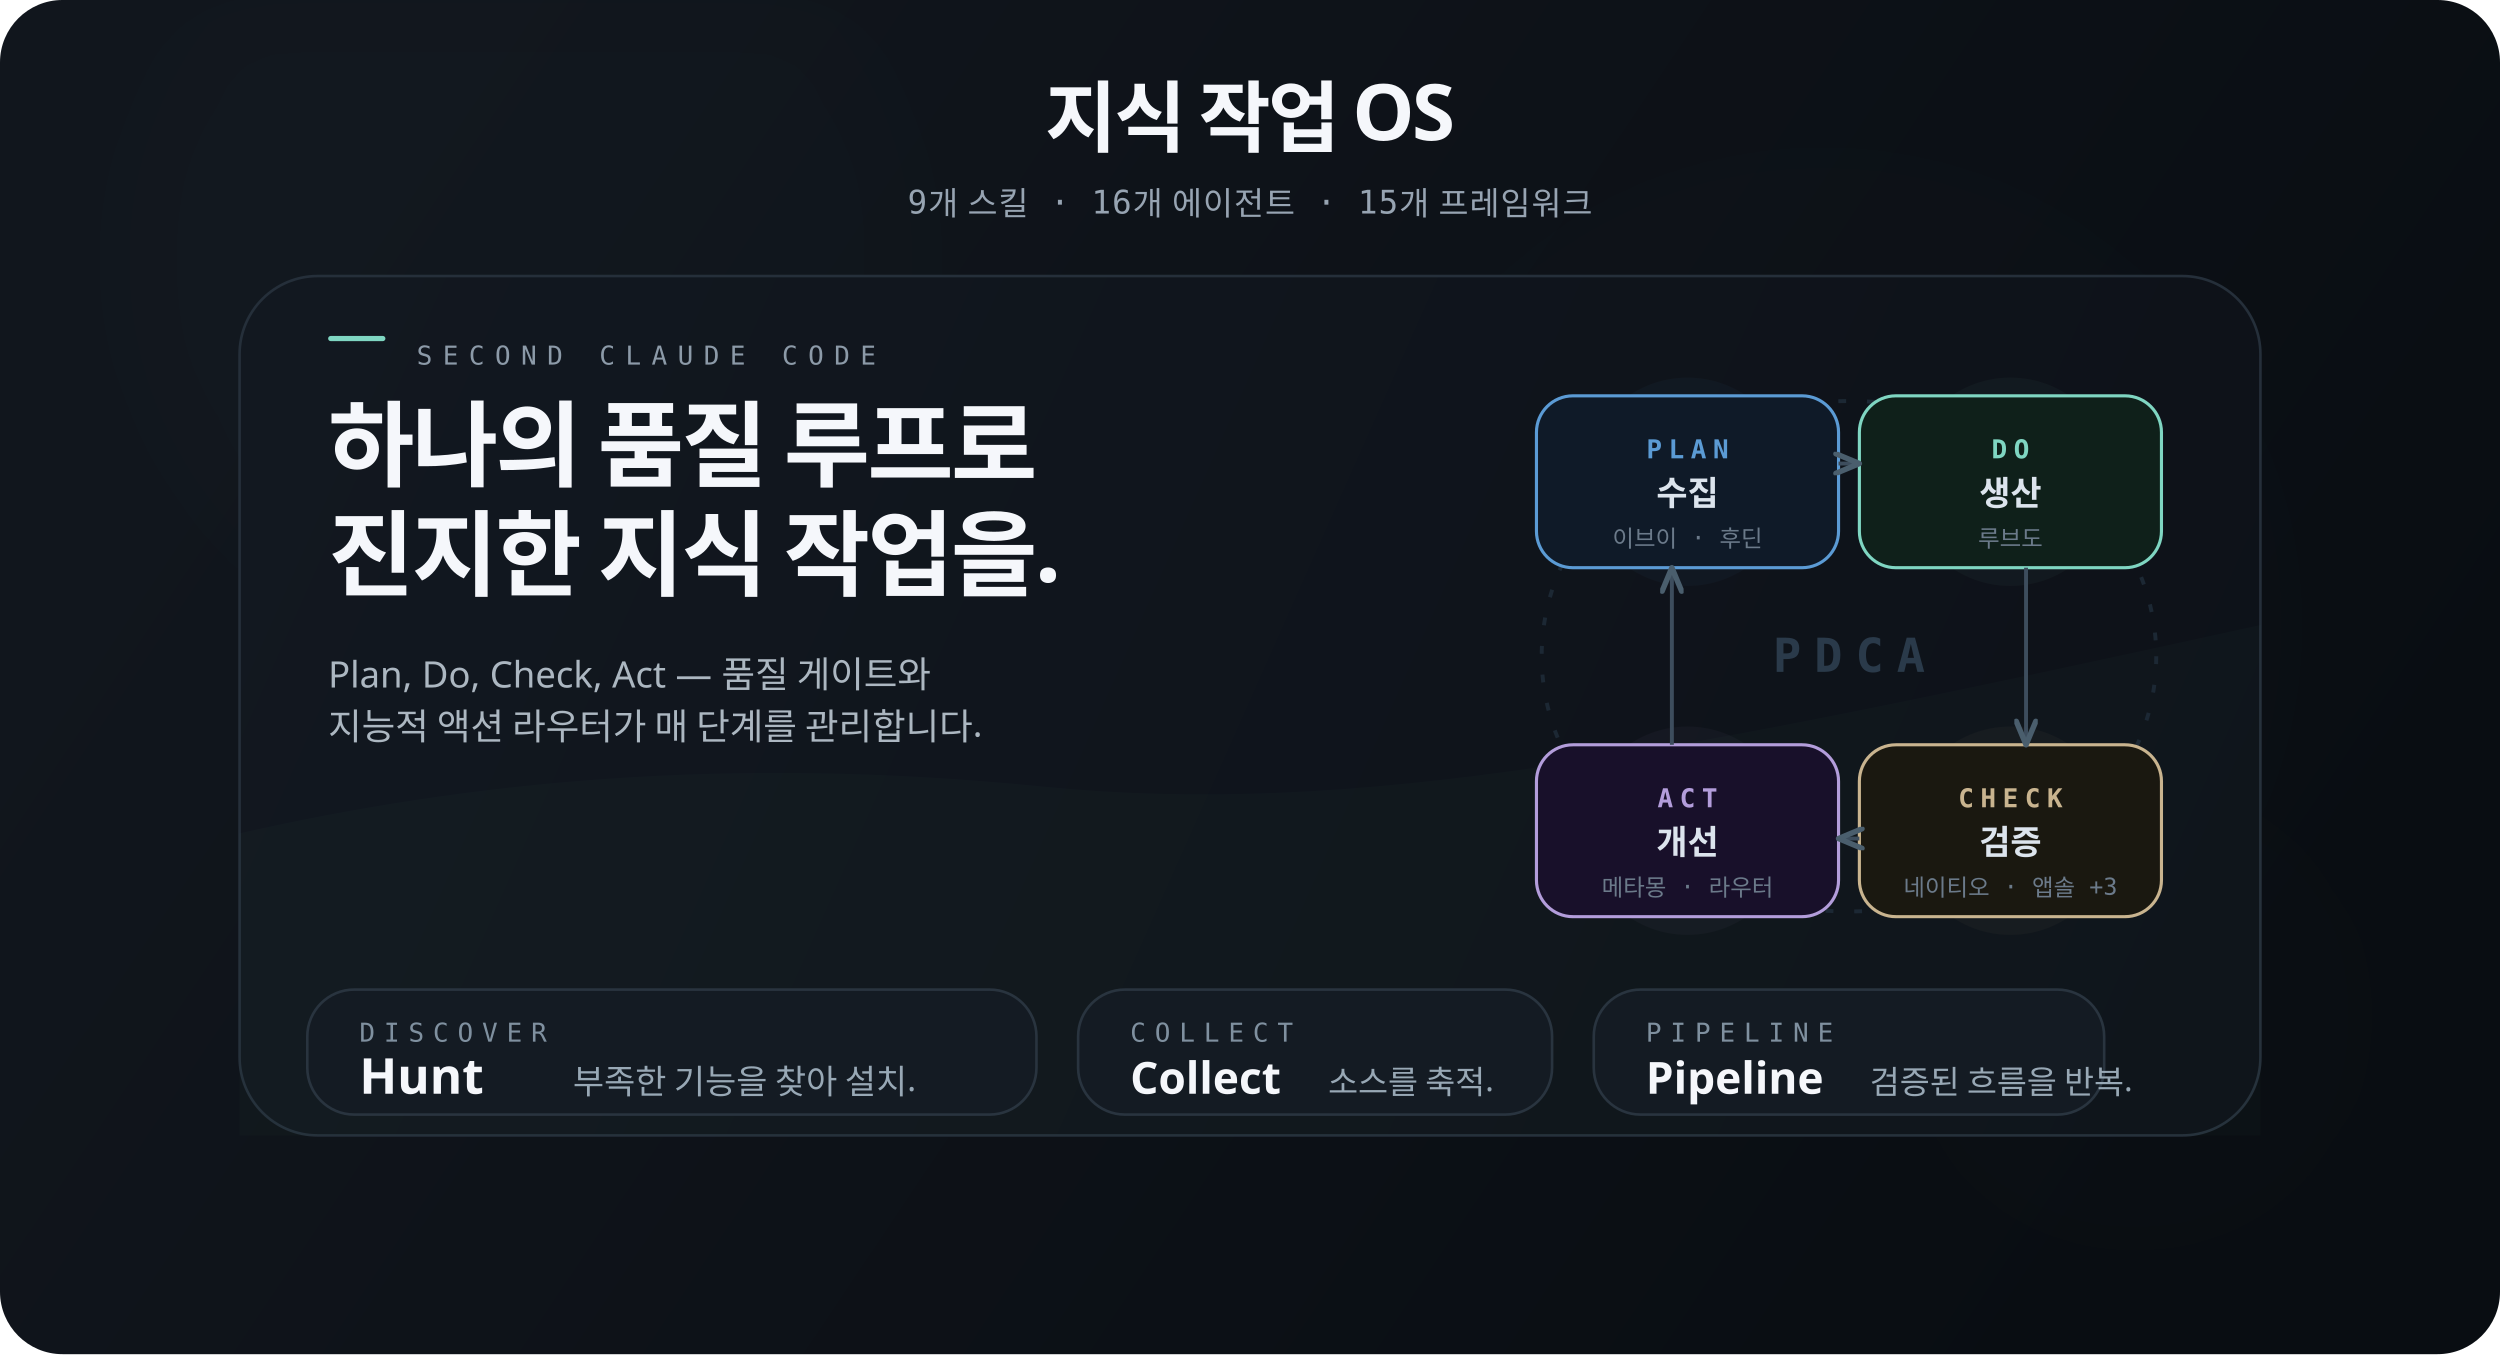
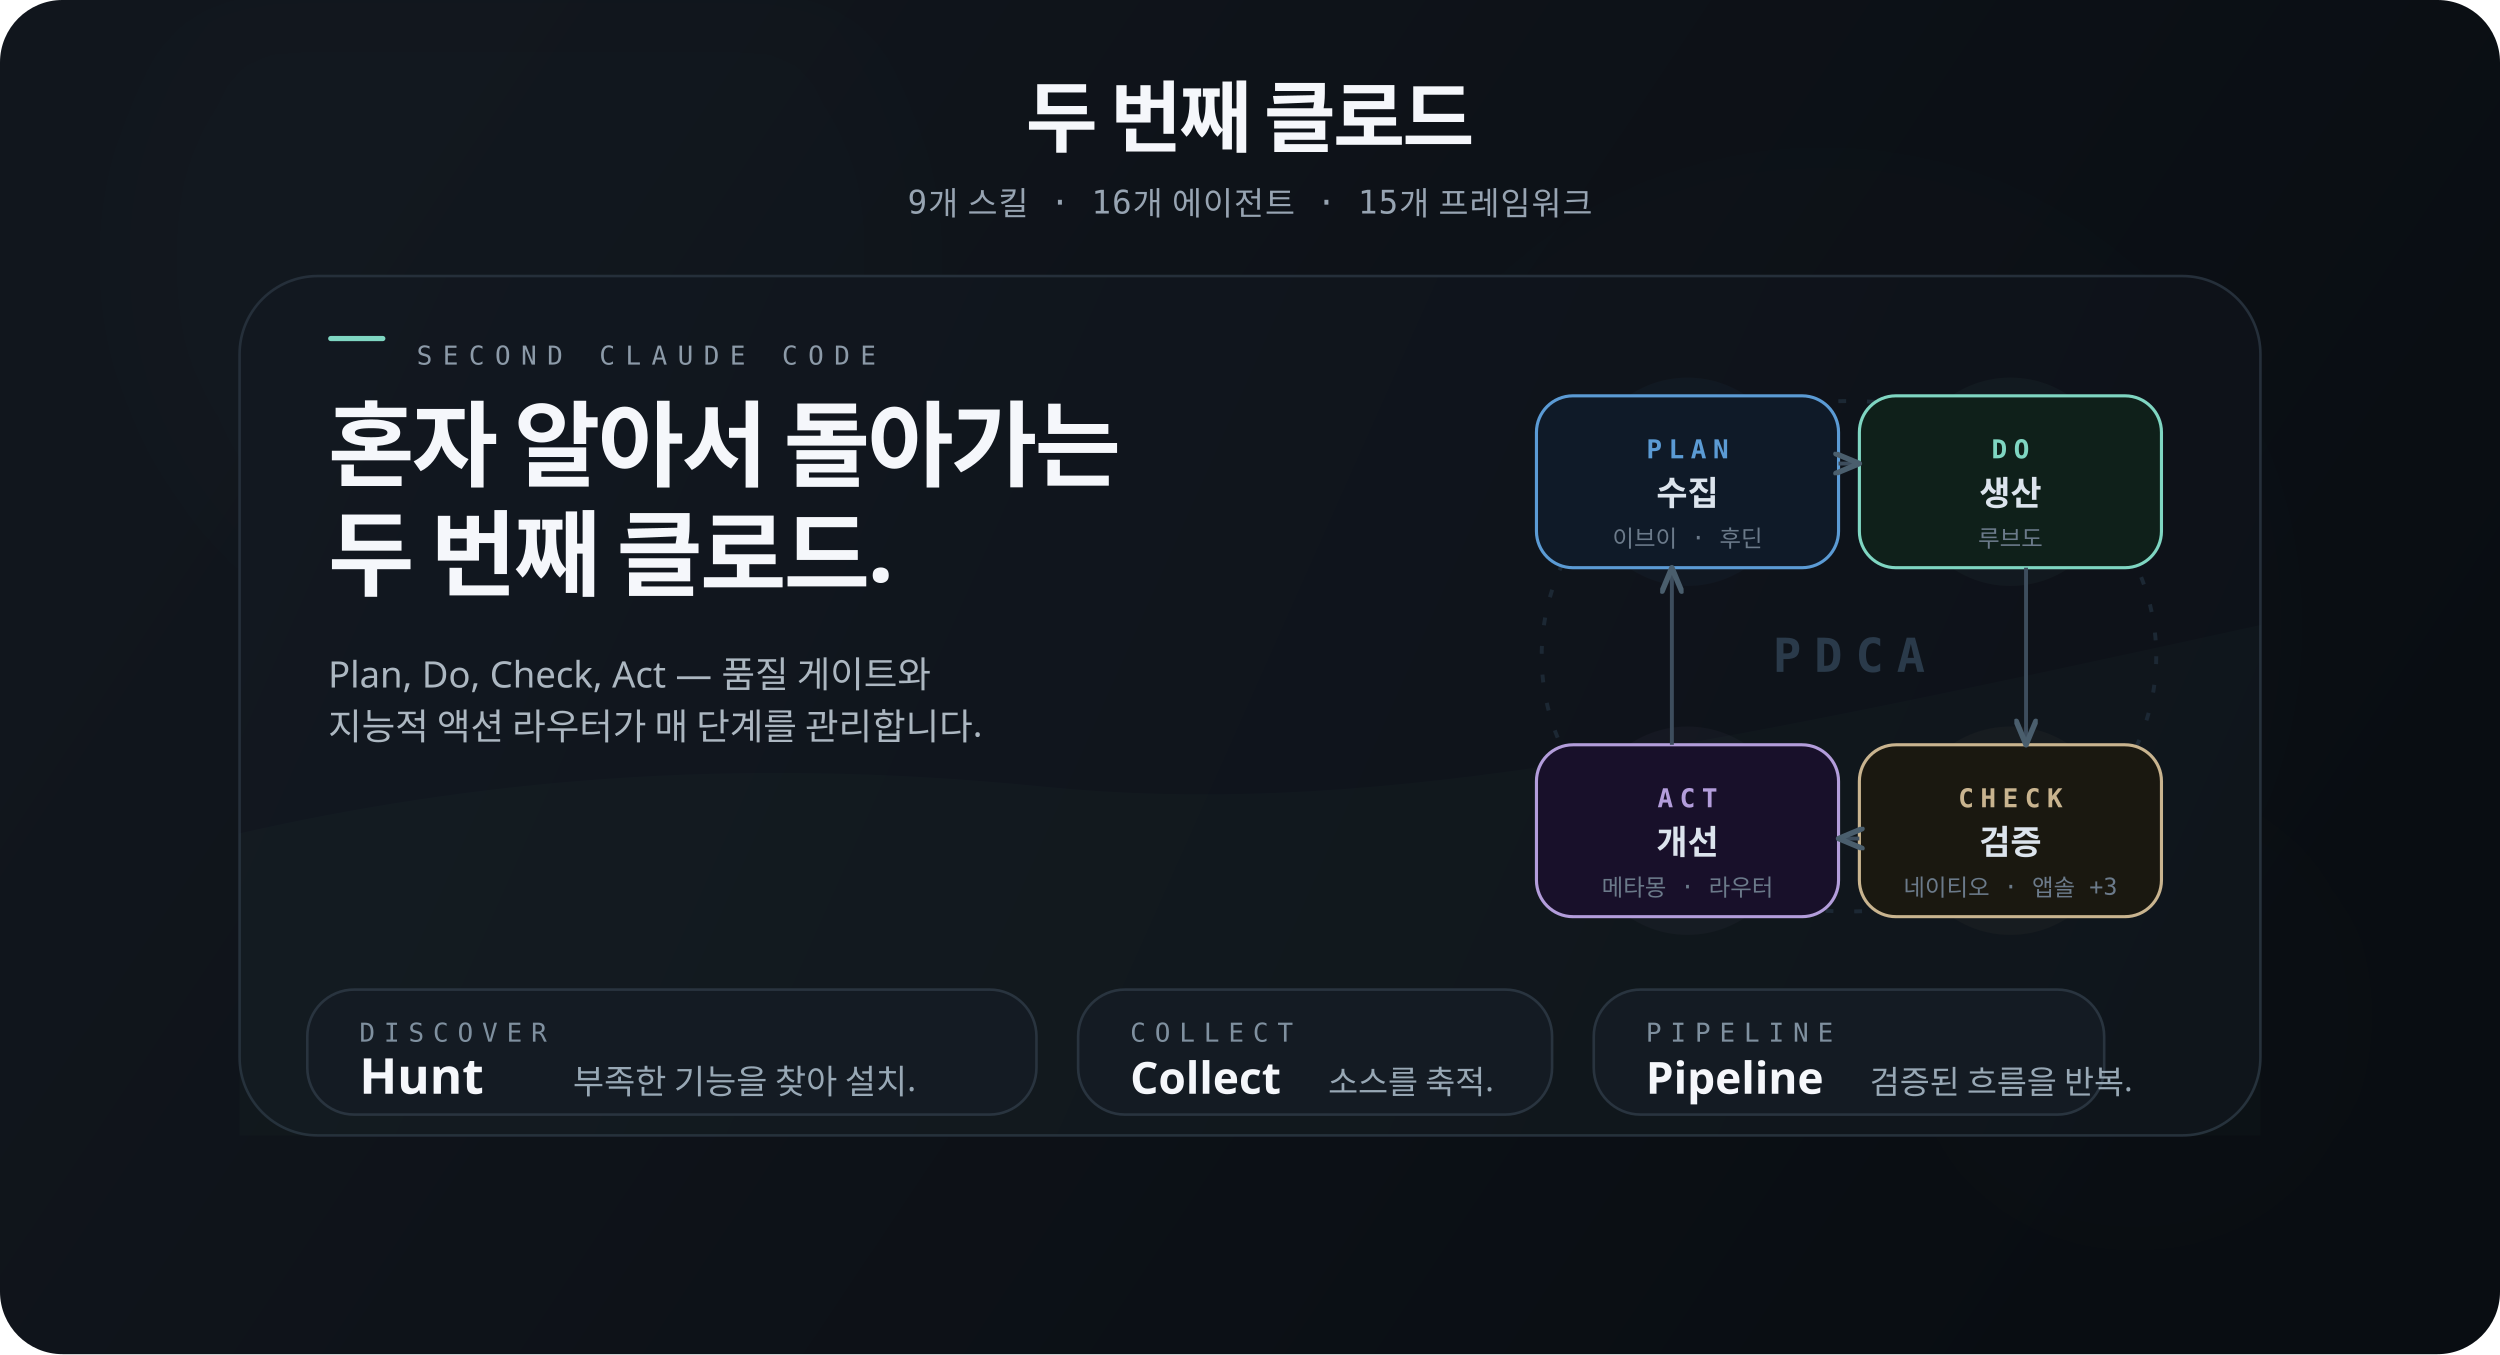
<svg xmlns="http://www.w3.org/2000/svg" viewBox="0 0 960 520" fill="none" role="img" aria-labelledby="h-title h-desc">
  <defs>
    <linearGradient id="page-bg" x1="140" y1="36" x2="820" y2="492" gradientUnits="userSpaceOnUse">
      <stop stop-color="#11161d" />
      <stop offset="1" stop-color="#090d12" />
    </linearGradient>
    <linearGradient id="panel-bg" x1="108" y1="106" x2="850" y2="436" gradientUnits="userSpaceOnUse">
      <stop stop-color="#121820" />
      <stop offset="1" stop-color="#0d1118" />
    </linearGradient>
    <filter id="glow" x="-30%" y="-30%" width="160%" height="160%">
      <feGaussianBlur stdDeviation="18" result="blur" />
      <feColorMatrix in="blur" type="matrix" values="1 0 0 0 0.45 0 1 0 0 0.78 0 0 1 0 0.72 0 0 0 0.18 0" />
    </filter>
    <filter id="glow-warm" x="-30%" y="-30%" width="160%" height="160%">
      <feGaussianBlur stdDeviation="14" result="blur" />
      <feColorMatrix in="blur" type="matrix" values="1 0 0 0 0.78 0 1 0 0 0.70 0 0 1 0 0.56 0 0 0 0.12 0" />
    </filter>
    <marker id="arr" markerWidth="8" markerHeight="6" refX="7" refY="3" orient="auto" markerUnits="strokeWidth">
      <path d="M1,0.5 L7,3 L1,5.5" fill="none" stroke="#4a5e6d" stroke-width="1.4" stroke-linecap="round" stroke-linejoin="round" />
    </marker>
  </defs>
  <rect width="960" height="520" rx="24" fill="url(#page-bg)" />
  <circle cx="200" cy="100" r="150" fill="#5b9bd5" fill-opacity=".04" filter="url(#glow)" />
  <circle cx="700" cy="240" r="180" fill="#7fd6c2" fill-opacity=".025" filter="url(#glow)" />
  <circle cx="820" cy="390" r="100" fill="#c9b48f" fill-opacity=".025" filter="url(#glow-warm)" />
-   <text x="480" y="56" text-anchor="middle" fill="#f5f7fb" font-size="30" font-weight="700" letter-spacing="-1" font-family="Apple SD Gothic Neo, Malgun Gothic, Noto Sans KR, sans-serif">지식 작업 OS</text>
+   <text x="480" y="56" text-anchor="middle" fill="#f5f7fb" font-size="30" font-weight="700" letter-spacing="-1" font-family="Apple SD Gothic Neo, Malgun Gothic, Noto Sans KR, sans-serif">두 번째 클로드</text>
  <text x="480" y="82" text-anchor="middle" fill="#97a4b2" font-size="12.5" font-weight="500" letter-spacing=".4" font-family="IBM Plex Mono, SFMono-Regular, SF Mono, Consolas, monospace">9개 스킬 · 16개 에이전트 · 15개 프레임워크</text>
  <rect x="92" y="106" width="776" height="330" rx="30" fill="url(#panel-bg)" stroke="#252f3a" stroke-width="1" />
  <path d="M92 320C180 300 280 290 400 302C520 314 640 290 868 240V436H92V320Z" fill="#7fd6c2" fill-opacity=".02" />
  <rect x="126" y="129" width="22" height="2" rx="1" fill="#7fd6c2" />
  <text x="160" y="140" fill="#8c9aa8" font-size="10" letter-spacing="4" font-family="IBM Plex Mono, SFMono-Regular, SF Mono, Consolas, monospace">SECOND CLAUDE CODE</text>
  <g font-family="Apple SD Gothic Neo, Malgun Gothic, Noto Sans KR, sans-serif" font-weight="700" fill="#f5f7fb">
-     <text x="126" y="184" font-size="36" letter-spacing="-1">하나의 품질 루프로</text>
-     <text x="126" y="226" font-size="36" letter-spacing="-1">진지한 지식 작업을.</text>
+     <text x="126" y="184" font-size="36" letter-spacing="-1">혼자 알아서 돌아가는</text>
+     <text x="126" y="226" font-size="36" letter-spacing="-1">두 번째 클로드.</text>
  </g>
  <text x="126" y="264" fill="#acb7c1" font-size="14" font-weight="500" font-family="Apple SD Gothic Neo, Malgun Gothic, sans-serif">Plan, Do, Check, Act — 품질 게이트와</text>
  <text x="126" y="284" fill="#acb7c1" font-size="14" font-weight="500" font-family="Apple SD Gothic Neo, Malgun Gothic, sans-serif">지능적 액션 라우터가 매 단계를 관리합니다.</text>
  <ellipse cx="710" cy="252" rx="118" ry="98" fill="none" stroke="#1c2834" stroke-width="1.5" stroke-dasharray="3 8" />
  <circle cx="648" cy="185" r="40" fill="#5b9bd5" fill-opacity=".04" />
  <circle cx="772" cy="185" r="40" fill="#7fd6c2" fill-opacity=".04" />
  <circle cx="772" cy="319" r="40" fill="#c9b48f" fill-opacity=".04" />
  <circle cx="648" cy="319" r="40" fill="#b39ddb" fill-opacity=".04" />
  <rect x="590" y="152" width="116" height="66" rx="14" fill="#0f1a28" stroke="#5b9bd5" stroke-width="1.2" />
  <text x="648" y="176" text-anchor="middle" fill="#5b9bd5" font-size="10" letter-spacing="2.5" font-weight="600" font-family="IBM Plex Mono, monospace">PLAN</text>
  <text x="648" y="194" text-anchor="middle" fill="#dce4ed" font-size="13" font-weight="700" font-family="Apple SD Gothic Neo, Malgun Gothic, sans-serif">수집</text>
  <text x="648" y="210" text-anchor="middle" fill="#6b7a8a" font-size="9" font-family="IBM Plex Mono, monospace">이브이 · 후딘</text>
  <rect x="714" y="152" width="116" height="66" rx="14" fill="#0f201a" stroke="#7fd6c2" stroke-width="1.2" />
  <text x="772" y="176" text-anchor="middle" fill="#7fd6c2" font-size="10" letter-spacing="2.5" font-weight="600" font-family="IBM Plex Mono, monospace">DO</text>
  <text x="772" y="194" text-anchor="middle" fill="#dce4ed" font-size="13" font-weight="700" font-family="Apple SD Gothic Neo, Malgun Gothic, sans-serif">생산</text>
  <text x="772" y="210" text-anchor="middle" fill="#6b7a8a" font-size="9" font-family="IBM Plex Mono, monospace">루브도</text>
  <rect x="714" y="286" width="116" height="66" rx="14" fill="#1a1810" stroke="#c9b48f" stroke-width="1.2" />
  <text x="772" y="310" text-anchor="middle" fill="#c9b48f" font-size="10" letter-spacing="2.5" font-weight="600" font-family="IBM Plex Mono, monospace">CHECK</text>
  <text x="772" y="328" text-anchor="middle" fill="#dce4ed" font-size="13" font-weight="700" font-family="Apple SD Gothic Neo, Malgun Gothic, sans-serif">검증</text>
  <text x="772" y="344" text-anchor="middle" fill="#6b7a8a" font-size="9" font-family="IBM Plex Mono, monospace">네이티오 · 앱솔 +3</text>
  <rect x="590" y="286" width="116" height="66" rx="14" fill="#18102a" stroke="#b39ddb" stroke-width="1.2" />
  <text x="648" y="310" text-anchor="middle" fill="#b39ddb" font-size="10" letter-spacing="2.5" font-weight="600" font-family="IBM Plex Mono, monospace">ACT</text>
  <text x="648" y="328" text-anchor="middle" fill="#dce4ed" font-size="13" font-weight="700" font-family="Apple SD Gothic Neo, Malgun Gothic, sans-serif">개선</text>
  <text x="648" y="344" text-anchor="middle" fill="#6b7a8a" font-size="9" font-family="IBM Plex Mono, monospace">메타몽 · 라우터</text>
  <text x="710" y="258" text-anchor="middle" fill="#2a3a4a" font-size="18" font-weight="800" letter-spacing="5" font-family="IBM Plex Mono, monospace">PDCA</text>
  <line x1="706" y1="178" x2="714" y2="178" stroke="#3d4d5d" stroke-width="1.5" marker-end="url(#arr)" />
  <line x1="778" y1="218" x2="778" y2="286" stroke="#3d4d5d" stroke-width="1.5" marker-end="url(#arr)" />
  <line x1="714" y1="322" x2="706" y2="322" stroke="#3d4d5d" stroke-width="1.5" marker-end="url(#arr)" />
  <line x1="642" y1="286" x2="642" y2="218" stroke="#3d4d5d" stroke-width="1.5" marker-end="url(#arr)" />
  <g font-family="Apple SD Gothic Neo, Malgun Gothic, Noto Sans KR, sans-serif">
    <rect x="118" y="380" width="280" height="48" rx="18" fill="#141b23" stroke="#29343f" />
    <text x="138" y="400" fill="#7f909f" font-size="10" letter-spacing="3.4" font-family="IBM Plex Mono, monospace">DISCOVER</text>
    <text x="138" y="420" fill="#f5f7fb" font-size="19" font-weight="700">Hunt</text>
    <text x="220" y="420" fill="#98a8b5" font-size="13">부족한 기능을 찾아 설치.</text>
    <rect x="414" y="380" width="182" height="48" rx="18" fill="#141b23" stroke="#29343f" />
    <text x="434" y="400" fill="#7f909f" font-size="10" letter-spacing="3.4" font-family="IBM Plex Mono, monospace">COLLECT</text>
    <text x="434" y="420" fill="#f5f7fb" font-size="17" font-weight="700">Collect</text>
    <text x="510" y="420" fill="#98a8b5" font-size="12.5">소스를 축적.</text>
    <rect x="612" y="380" width="196" height="48" rx="18" fill="#141b23" stroke="#29343f" />
    <text x="632" y="400" fill="#7f909f" font-size="10" letter-spacing="3.4" font-family="IBM Plex Mono, monospace">PIPELINE</text>
    <text x="632" y="420" fill="#f5f7fb" font-size="17" font-weight="700">Pipeline</text>
    <text x="718" y="420" fill="#98a8b5" font-size="12.5">검증된 흐름을 반복.</text>
  </g>
</svg>
